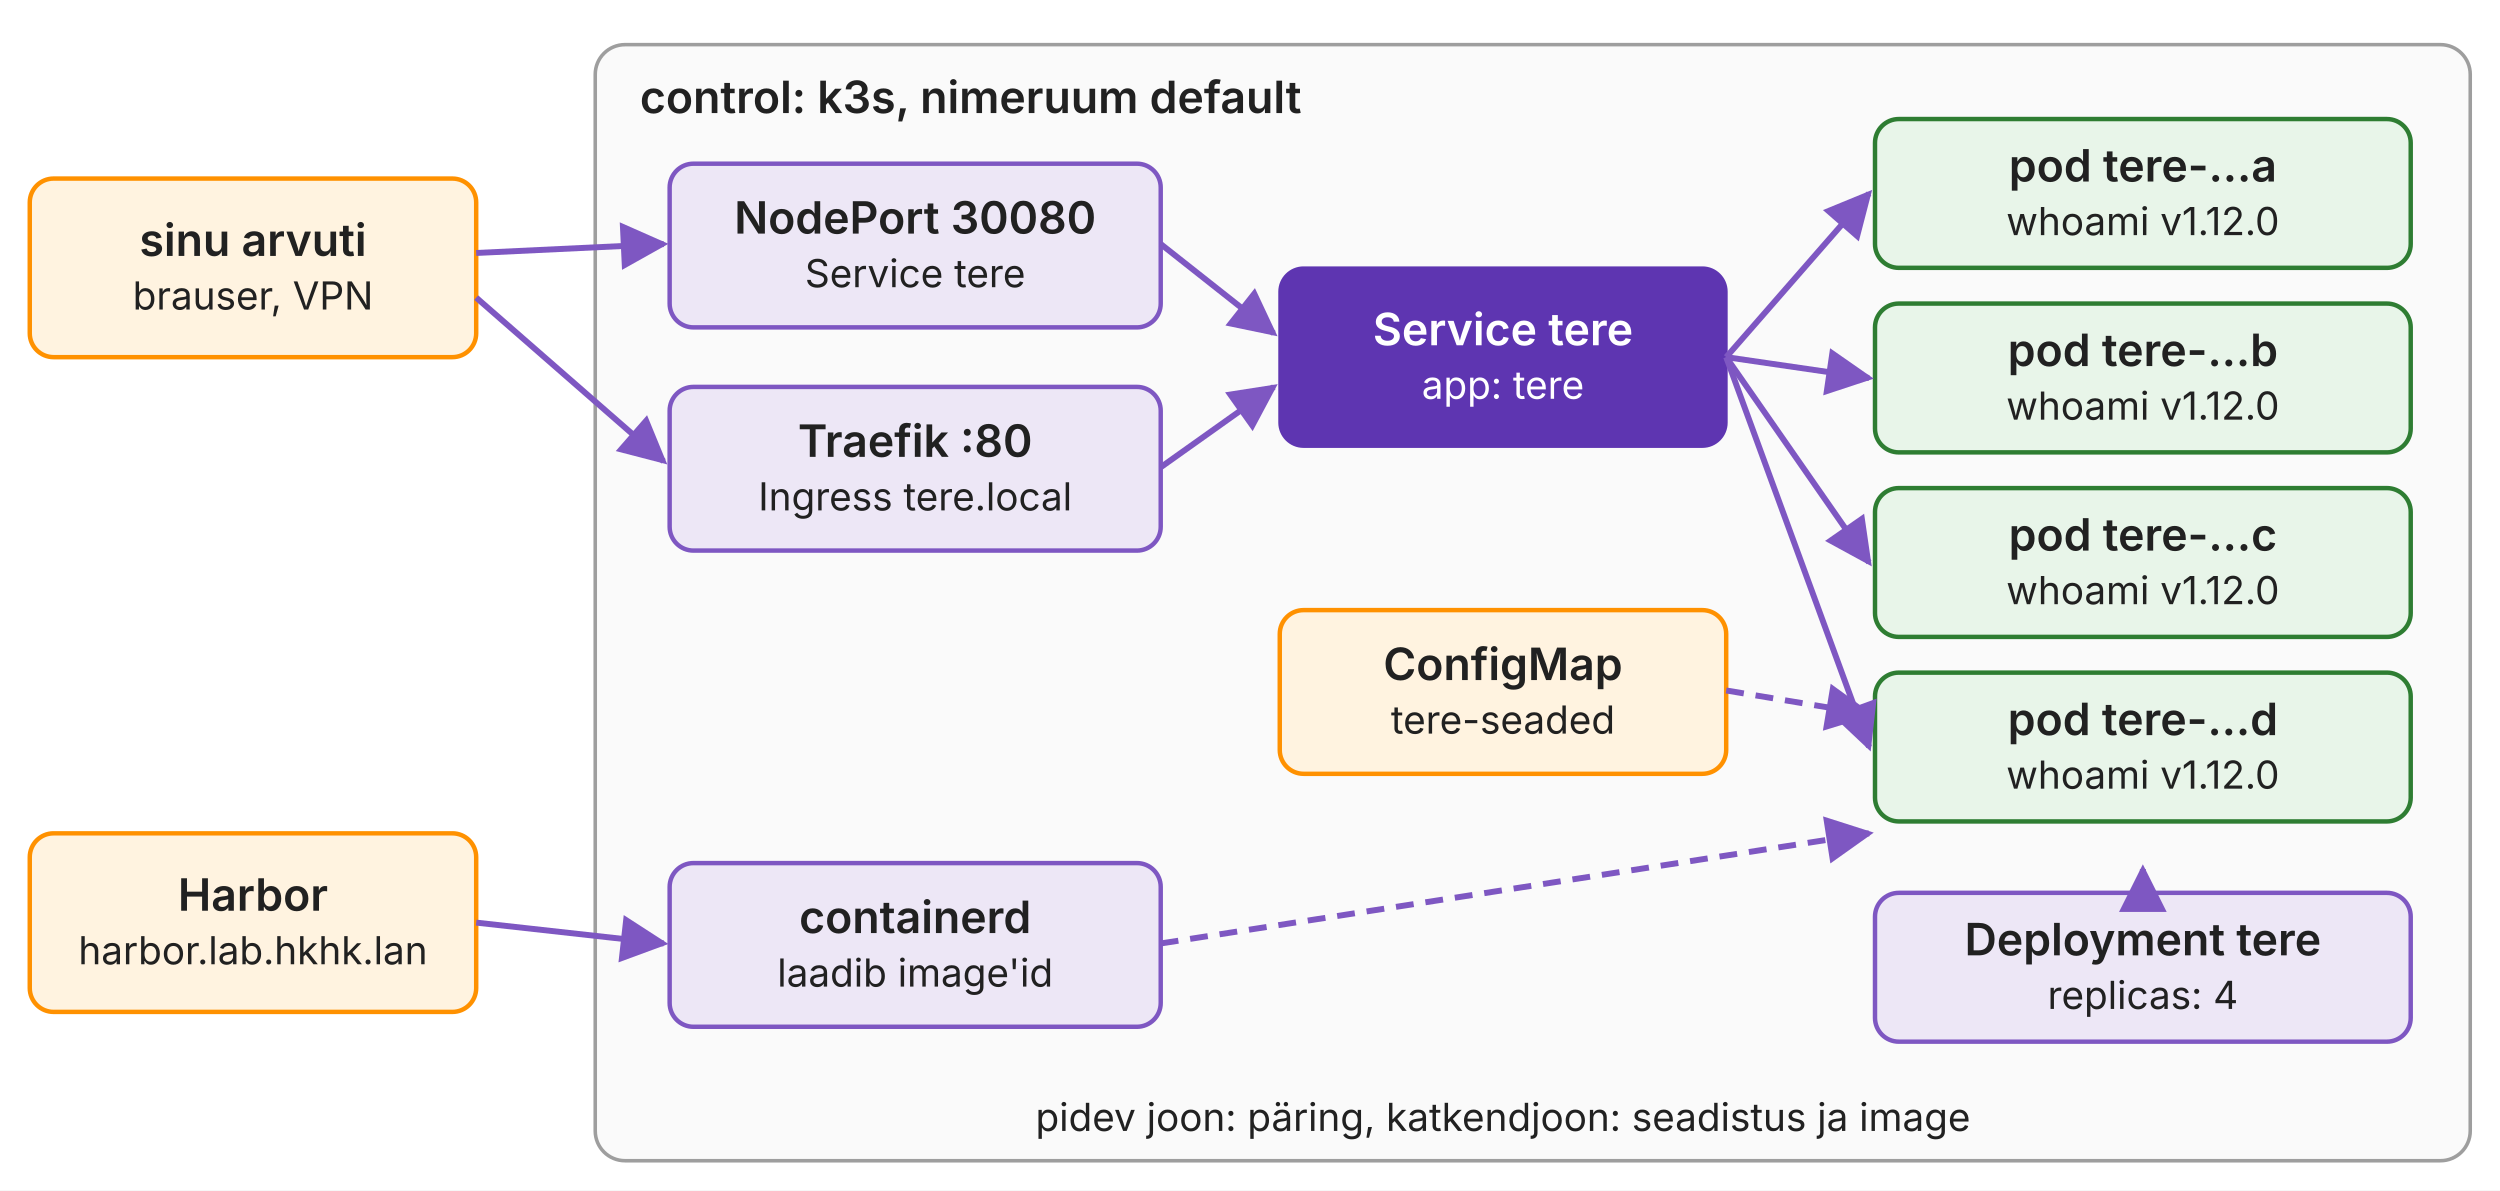
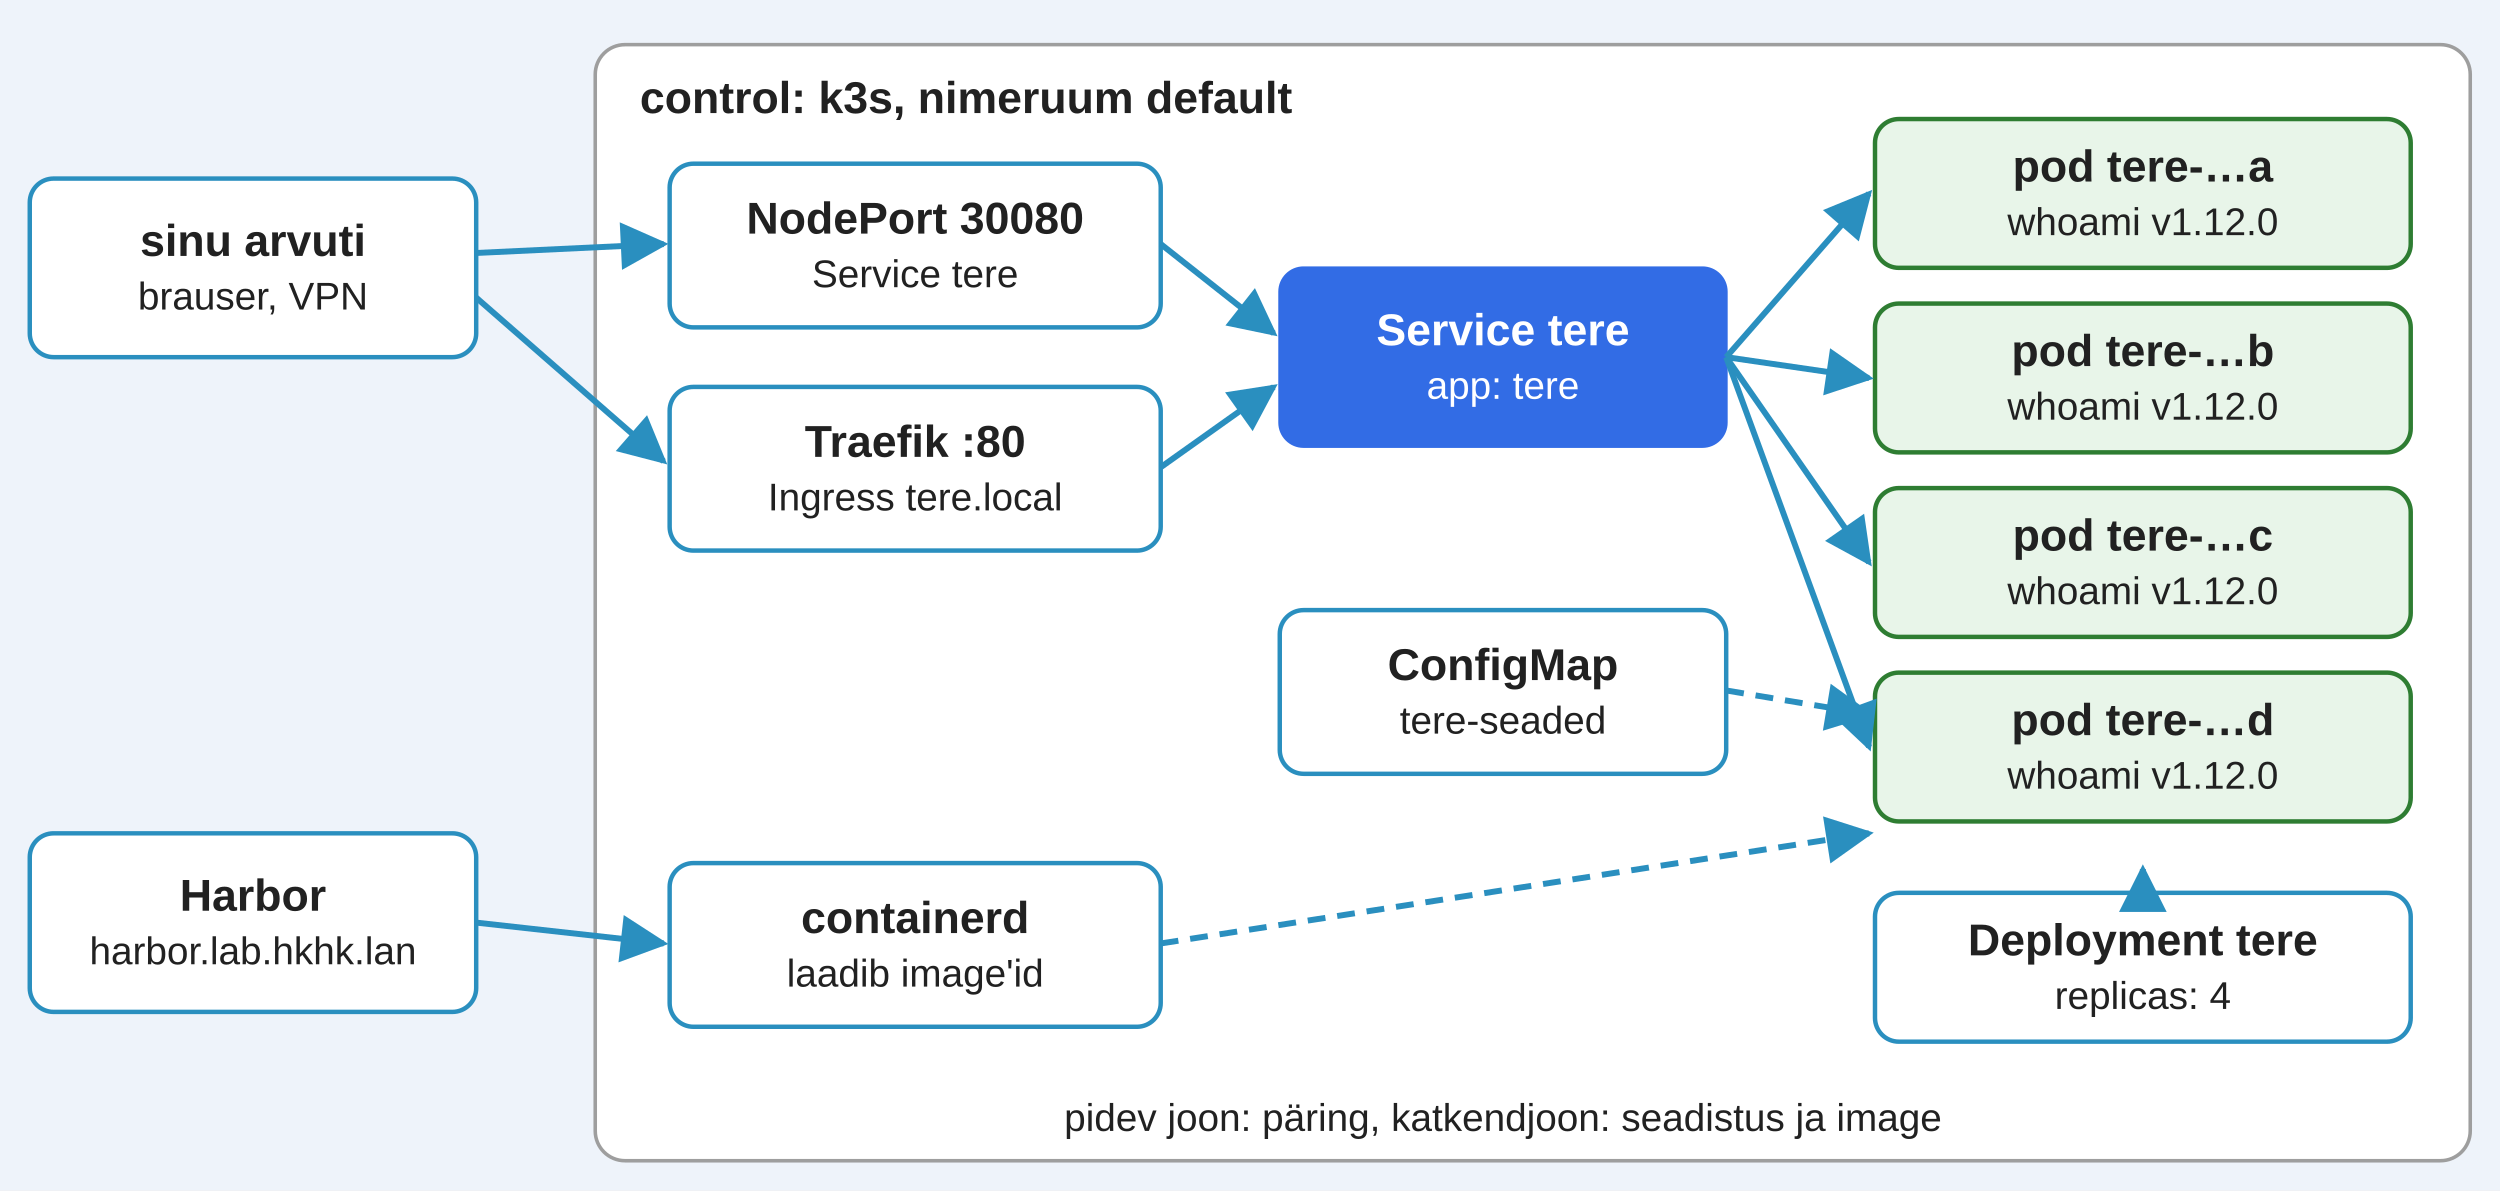
<svg xmlns="http://www.w3.org/2000/svg" viewBox="0 0 840 400" width="840">
  <defs>
    <marker id="a" viewBox="0 0 10 10" refX="9" refY="5" markerWidth="8" markerHeight="8" orient="auto-start-reverse">
-       <path d="M0,0 L10,5 L0,10 z" fill="#7e57c2" />
+       <path d="M0,0 L10,5 L0,10 z" fill="#2A8FBF" />
    </marker>
  </defs>
-   <style>text{font-family:Inter, Arial, sans-serif;fill:#212121;text-anchor:middle}.t{font-size:15px;font-weight:600}.s{font-size:13px}.w{fill:#ffffff}.c{font-family:monospace;font-size:12.5px}.ln{stroke:#7e57c2;stroke-width:2;fill:none}.d{stroke-dasharray:6 4}.p{fill:#ede7f6;stroke:#7e57c2;stroke-width:1.5}.o{fill:#fff3e0;stroke:#ff9100;stroke-width:1.5}.g{fill:#e8f5e9;stroke:#2e7d32;stroke-width:1.5}.r{fill:#ffebee;stroke:#c62828;stroke-width:1.5}.m{fill:#5e35b1;stroke:#5e35b1}.z{fill:none;stroke:#bdbdbd;stroke-width:1.2;stroke-dasharray:5 4}.zf{fill:#fafafa;stroke:#9e9e9e;stroke-width:1.2}</style>
-   <rect width="100%" height="100%" fill="#ffffff" />
+   <style>text{font-family:Segoe UI, Arial, sans-serif;fill:#212121;text-anchor:middle}.t{font-size:15px;font-weight:600}.s{font-size:13px}.w{fill:#ffffff}.c{font-family:monospace;font-size:12.5px}.ln{stroke:#2A8FBF;stroke-width:2;fill:none}.d{stroke-dasharray:6 4}.p{fill:#FFFFFF;stroke:#2A8FBF;stroke-width:1.5}.o{fill:#FFFFFF;stroke:#2A8FBF;stroke-width:1.5}.g{fill:#e8f5e9;stroke:#2e7d32;stroke-width:1.5}.r{fill:#ffebee;stroke:#c62828;stroke-width:1.5}.m{fill:#326CE5;stroke:#326CE5}.z{fill:none;stroke:#bdbdbd;stroke-width:1.2;stroke-dasharray:5 4}.zf{fill:#FFFFFF;stroke:#9e9e9e;stroke-width:1.2}</style>
+   <rect width="100%" height="100%" fill="#EEF3FA" />
  <rect class="o" x="10" y="60" width="150" height="60" rx="8" />
  <text class="t" x="85.0" y="86.0">sinu arvuti</text>
  <text class="s" x="85.0" y="104.0">brauser, VPN</text>
  <rect class="o" x="10" y="280" width="150" height="60" rx="8" />
  <text class="t" x="85.0" y="306.0">Harbor</text>
  <text class="s" x="85.0" y="324.0">harbor.lab.hkhk.lan</text>
  <rect class="zf" x="200" y="15" width="630" height="375" rx="10" />
  <text class="t" x="215" y="38" style="text-anchor:start">control: k3s, nimeruum default</text>
  <rect class="p" x="225" y="55" width="165" height="55" rx="8" />
  <text class="t" x="307.5" y="78.5">NodePort 30080</text>
  <text class="s" x="307.5" y="96.5">Service tere</text>
  <rect class="p" x="225" y="130" width="165" height="55" rx="8" />
  <text class="t" x="307.5" y="153.5">Traefik :80</text>
  <text class="s" x="307.5" y="171.5">Ingress tere.local</text>
  <rect class="p" x="225" y="290" width="165" height="55" rx="8" />
  <text class="t" x="307.5" y="313.5">containerd</text>
  <text class="s" x="307.5" y="331.5">laadib image'id</text>
  <rect class="m" x="430" y="90" width="150" height="60" rx="8" />
  <text class="t w" x="505.0" y="116.0">Service tere</text>
  <text class="s w" x="505.0" y="134.0">app: tere</text>
  <rect class="o" x="430" y="205" width="150" height="55" rx="8" />
  <text class="t" x="505.0" y="228.5">ConfigMap</text>
  <text class="s" x="505.0" y="246.5">tere-seaded</text>
  <rect class="g" x="630" y="40" width="180" height="50" rx="8" />
  <text class="t" x="720.0" y="61.0">pod tere-…a</text>
  <text class="s" x="720.0" y="79.0">whoami v1.12.0</text>
  <rect class="g" x="630" y="102" width="180" height="50" rx="8" />
  <text class="t" x="720.0" y="123.0">pod tere-…b</text>
  <text class="s" x="720.0" y="141.0">whoami v1.12.0</text>
  <rect class="g" x="630" y="164" width="180" height="50" rx="8" />
  <text class="t" x="720.0" y="185.0">pod tere-…c</text>
  <text class="s" x="720.0" y="203.0">whoami v1.12.0</text>
  <rect class="g" x="630" y="226" width="180" height="50" rx="8" />
  <text class="t" x="720.0" y="247.0">pod tere-…d</text>
  <text class="s" x="720.0" y="265.0">whoami v1.12.0</text>
  <rect class="p" x="630" y="300" width="180" height="50" rx="8" />
  <text class="t" x="720.0" y="321.0">Deployment tere</text>
  <text class="s" x="720.0" y="339.0">replicas: 4</text>
  <line class="ln" x1="160" y1="85" x2="223" y2="82" marker-end="url(#a)" />
  <line class="ln" x1="160" y1="100" x2="223" y2="155" marker-end="url(#a)" />
  <line class="ln" x1="390" y1="82" x2="428" y2="112" marker-end="url(#a)" />
  <line class="ln" x1="390" y1="157" x2="428" y2="130" marker-end="url(#a)" />
  <line class="ln" x1="580" y1="120" x2="628" y2="65" marker-end="url(#a)" />
  <line class="ln" x1="580" y1="120" x2="628" y2="127" marker-end="url(#a)" />
  <line class="ln" x1="580" y1="120" x2="628" y2="189" marker-end="url(#a)" />
  <line class="ln" x1="580" y1="120" x2="628" y2="251" marker-end="url(#a)" />
  <line class="ln d" x1="580" y1="232" x2="628" y2="240" marker-end="url(#a)" />
  <line class="ln" x1="720" y1="300" x2="720" y2="292" marker-end="url(#a)" />
  <line class="ln" x1="160" y1="310" x2="223" y2="317" marker-end="url(#a)" />
  <line class="ln d" x1="390" y1="317" x2="628" y2="280" marker-end="url(#a)" />
  <text class="s" x="505" y="380" style="text-anchor:middle">pidev joon: päring, katkendjoon: seadistus ja image</text>
</svg>
